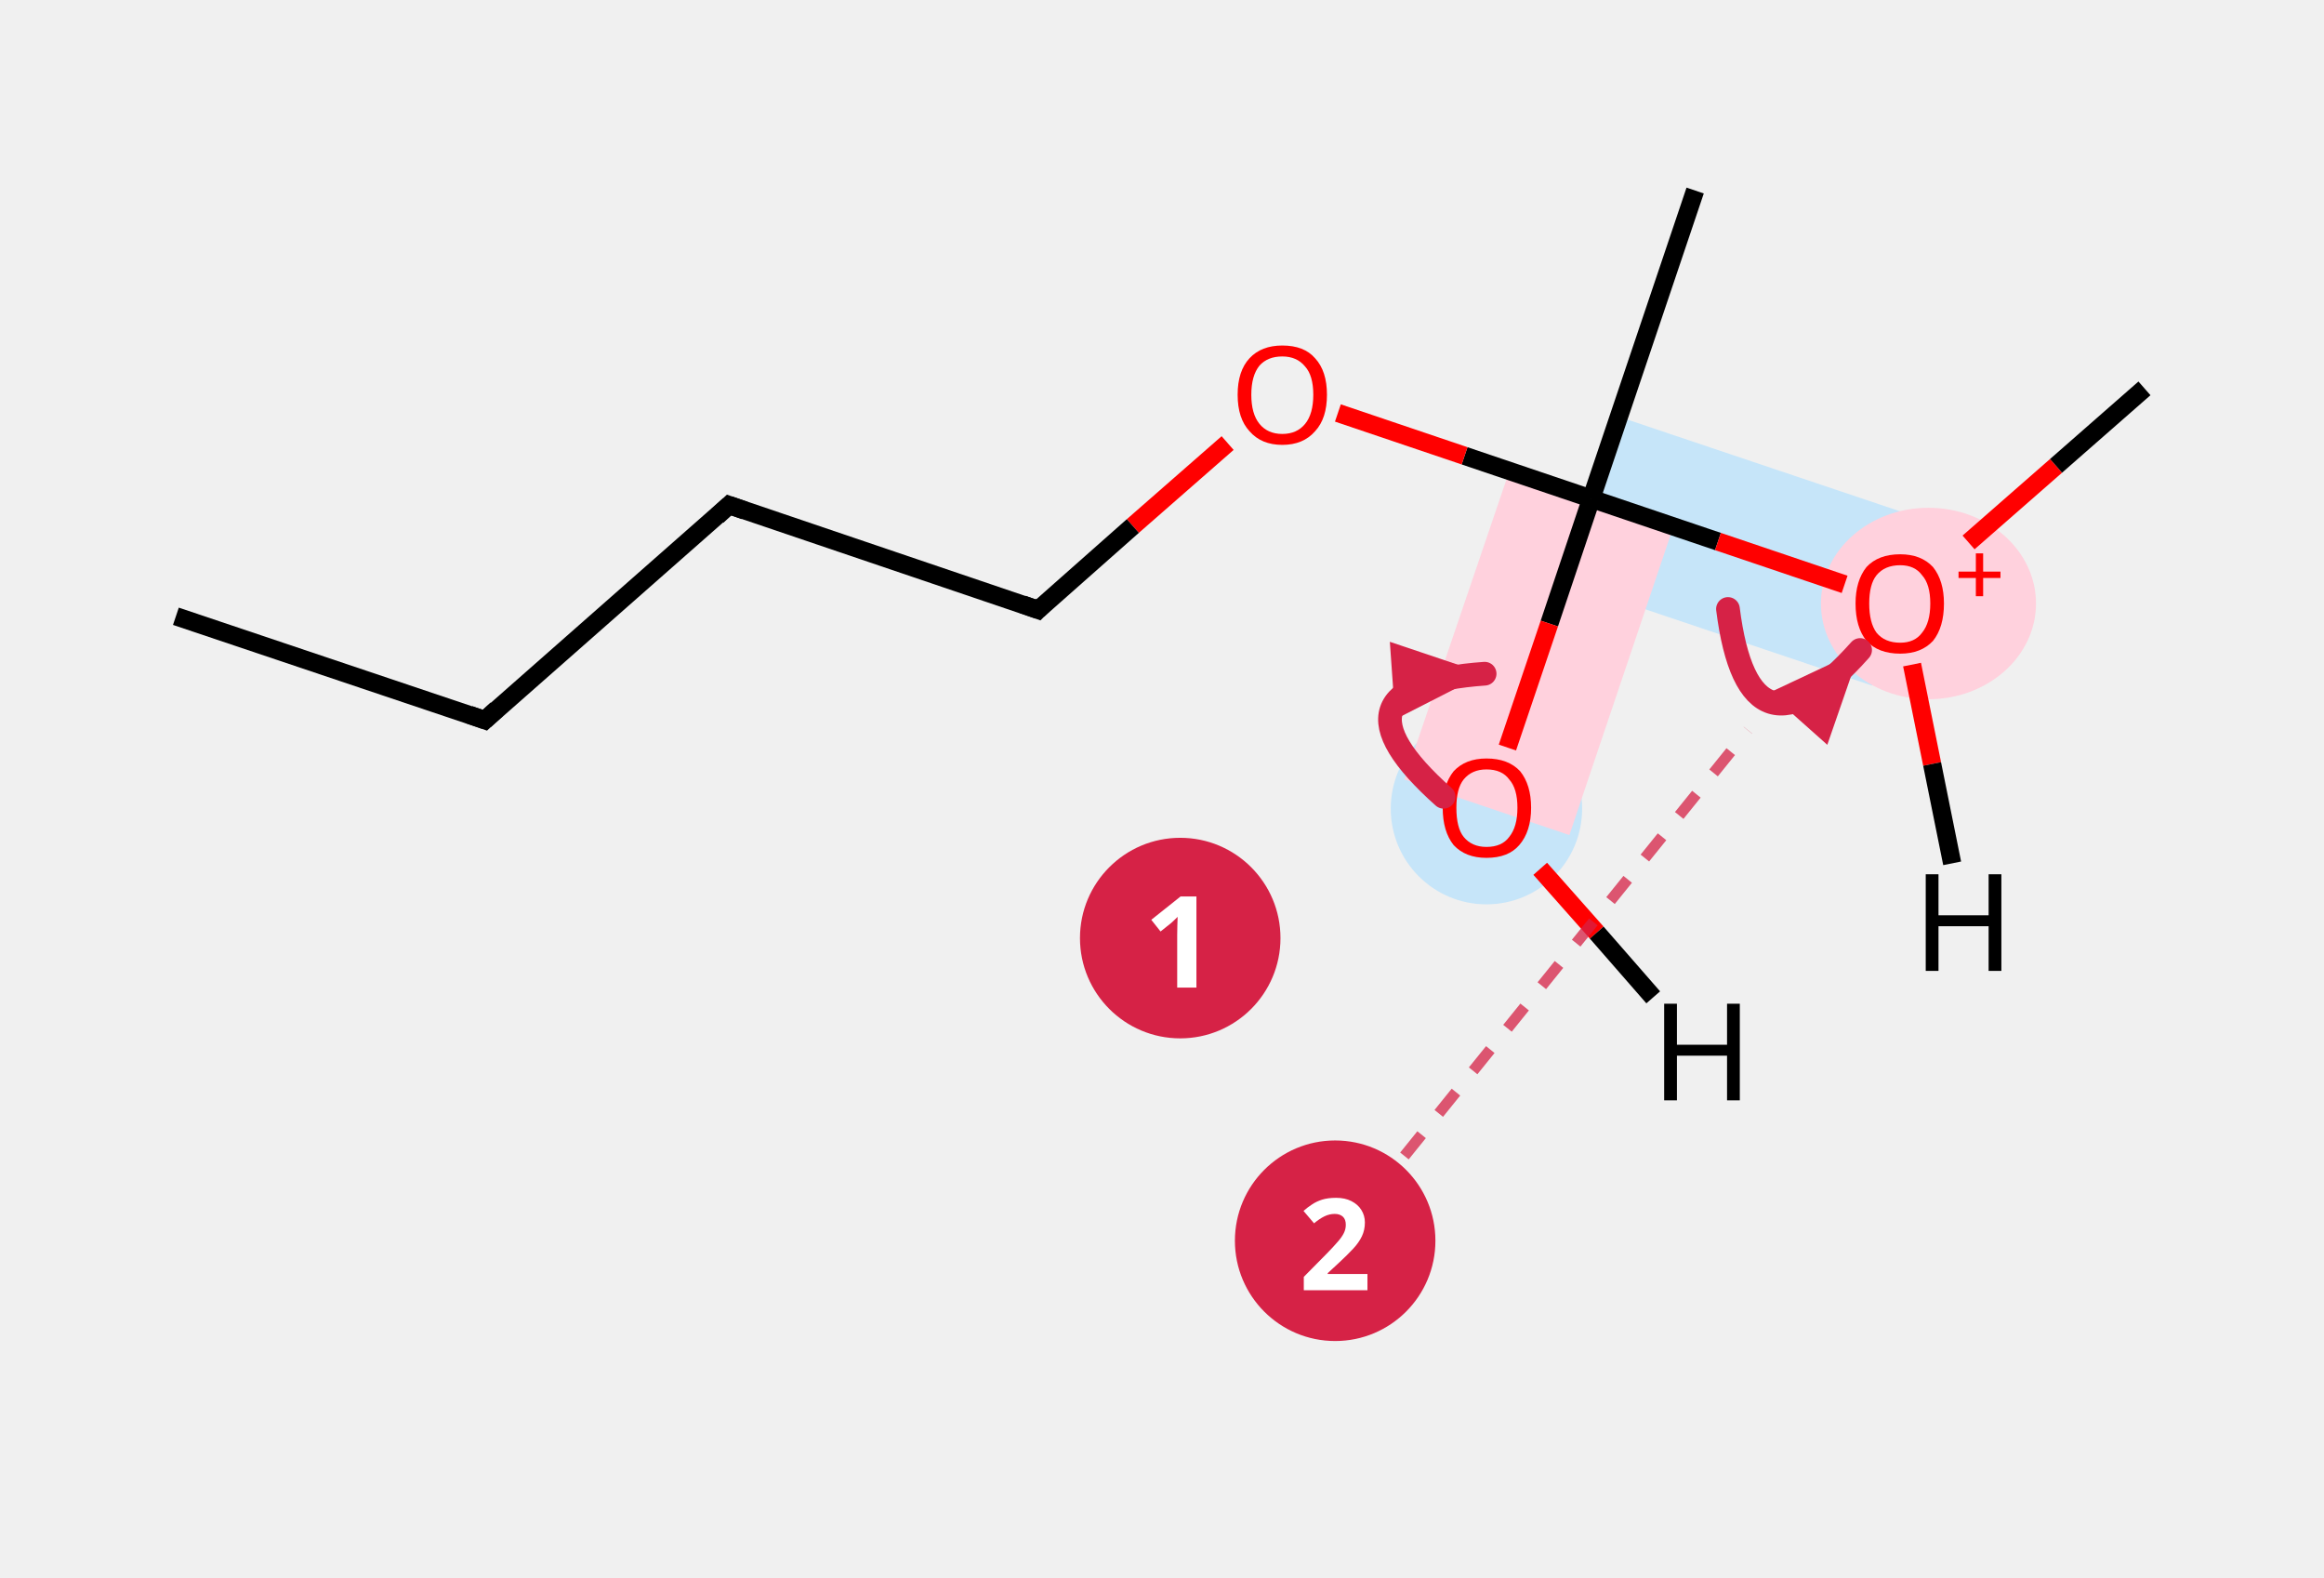
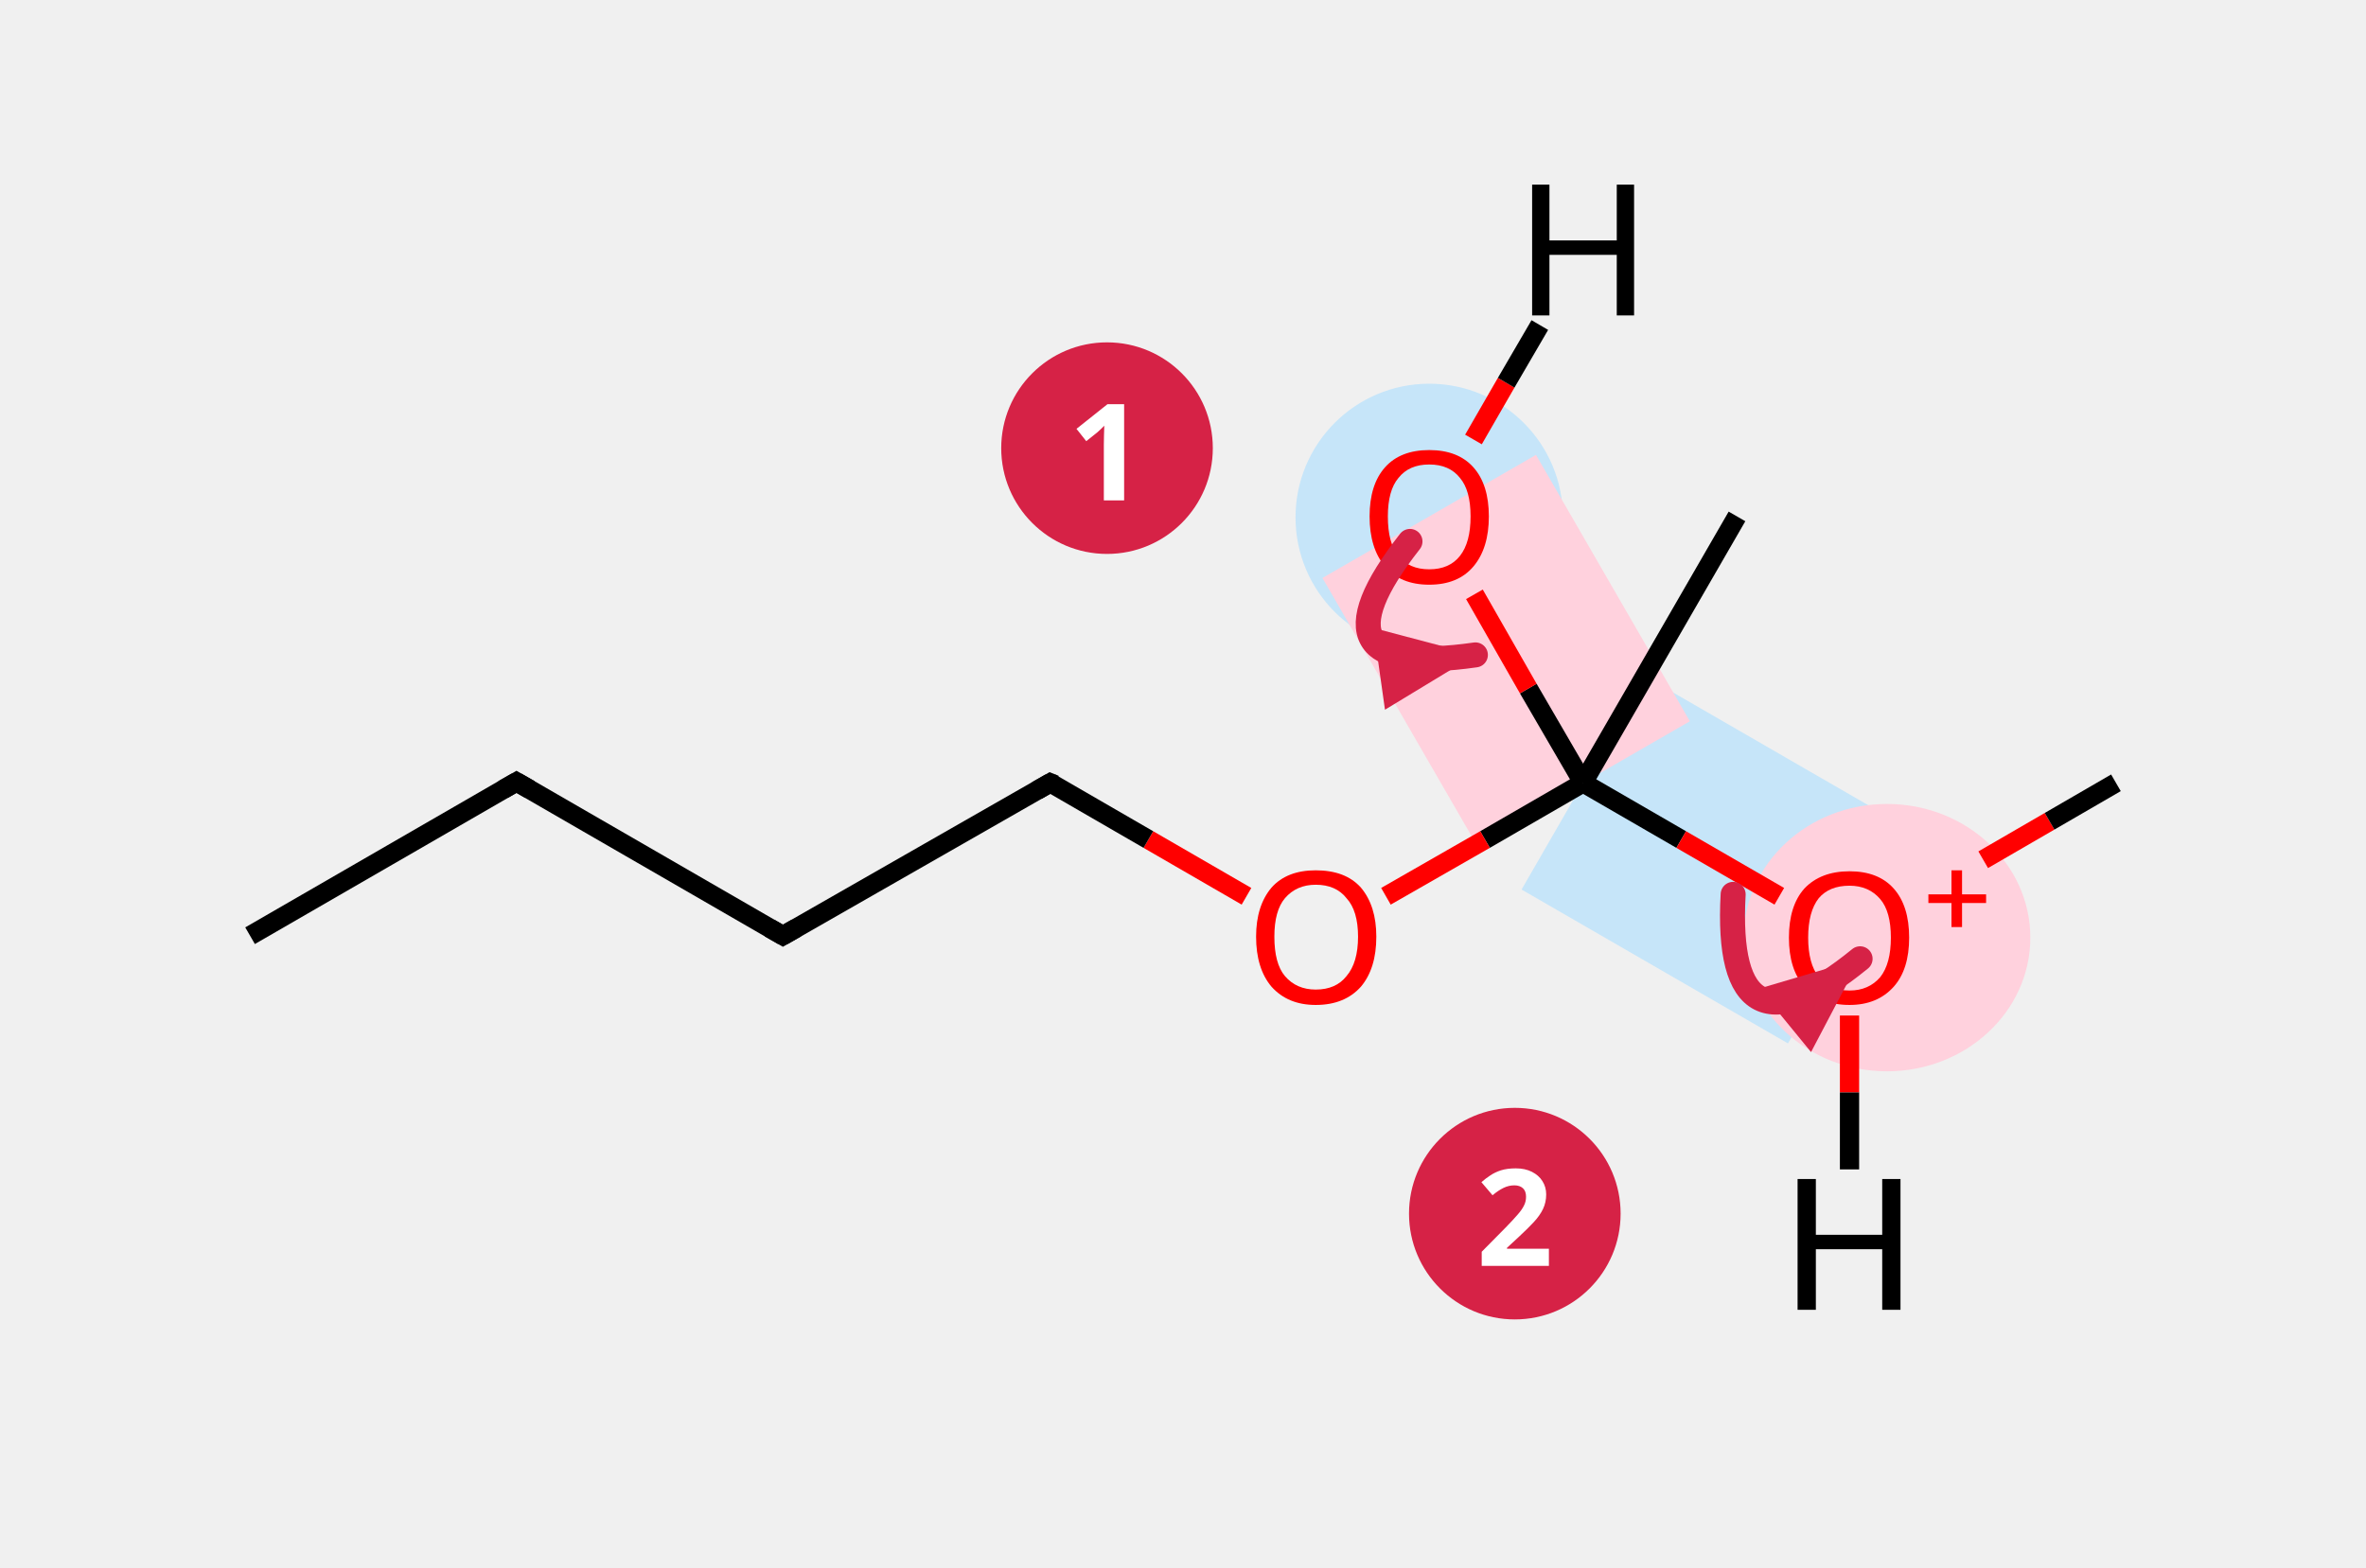
- <svg xmlns="http://www.w3.org/2000/svg" version="1.1" width="255px" height="173px" viewBox="4 4 255 173">
-   <g transform="translate(11.3, -35.2)">
-     <path class="bond-3 atom-1 atom-4" d="M 170.3,84.9 L 204.2,96.3 L 198.1,114.4 L 164.2,103.0 Z" style="fill:#C6E5F9;fill-rule:evenodd;fill-opacity:1;stroke:#C6E5F9;stroke-width:0.0px;stroke-linecap:butt;stroke-linejoin:miter;stroke-miterlimit:10;stroke-opacity:1;" />
-     <ellipse cx="155.8" cy="127.9" rx="10.0" ry="10.0" class="atom-2" style="fill:#C6E5F9;fill-rule:evenodd;stroke:#C6E5F9;stroke-width:1.0px;stroke-linecap:butt;stroke-linejoin:miter;stroke-opacity:1" />
-     <path class="bond-1 atom-1 atom-2" d="M 158.3,90.9 L 176.3,97.0 L 164.9,130.8 L 146.8,124.7 Z" style="fill:#FFD1DD;fill-rule:evenodd;fill-opacity:1;stroke:#FFD1DD;stroke-width:0.0px;stroke-linecap:butt;stroke-linejoin:miter;stroke-miterlimit:10;stroke-opacity:1;" />
-     <ellipse cx="204.3" cy="105.4" rx="11.3" ry="10.0" class="atom-4" style="fill:#FFD1DD;fill-rule:evenodd;stroke:#FFD1DD;stroke-width:1.0px;stroke-linecap:butt;stroke-linejoin:miter;stroke-opacity:1" />
-     <path class="bond-0 atom-0 atom-1" d="M 178.7,60.1 L 167.3,93.9" style="fill:none;fill-rule:evenodd;stroke:#000000;stroke-width:2.0px;stroke-linecap:butt;stroke-linejoin:miter;stroke-opacity:1" />
-     <path class="bond-1 atom-1 atom-2" d="M 167.3,93.9 L 162.7,107.6" style="fill:none;fill-rule:evenodd;stroke:#000000;stroke-width:2.0px;stroke-linecap:butt;stroke-linejoin:miter;stroke-opacity:1" />
-     <path class="bond-1 atom-1 atom-2" d="M 162.7,107.6 L 158.1,121.2" style="fill:none;fill-rule:evenodd;stroke:#FF0000;stroke-width:2.0px;stroke-linecap:butt;stroke-linejoin:miter;stroke-opacity:1" />
-     <path class="bond-2 atom-2 atom-3" d="M 161.7,134.5 L 167.9,141.5" style="fill:none;fill-rule:evenodd;stroke:#FF0000;stroke-width:2.0px;stroke-linecap:butt;stroke-linejoin:miter;stroke-opacity:1" />
-     <path class="bond-2 atom-2 atom-3" d="M 167.9,141.5 L 174.1,148.6" style="fill:none;fill-rule:evenodd;stroke:#000000;stroke-width:2.0px;stroke-linecap:butt;stroke-linejoin:miter;stroke-opacity:1" />
-     <path class="bond-3 atom-1 atom-4" d="M 167.3,93.9 L 181.2,98.6" style="fill:none;fill-rule:evenodd;stroke:#000000;stroke-width:2.0px;stroke-linecap:butt;stroke-linejoin:miter;stroke-opacity:1" />
-     <path class="bond-3 atom-1 atom-4" d="M 181.2,98.6 L 195.1,103.3" style="fill:none;fill-rule:evenodd;stroke:#FF0000;stroke-width:2.0px;stroke-linecap:butt;stroke-linejoin:miter;stroke-opacity:1" />
-     <path class="bond-4 atom-4 atom-5" d="M 202.5,112.1 L 204.7,123.0" style="fill:none;fill-rule:evenodd;stroke:#FF0000;stroke-width:2.0px;stroke-linecap:butt;stroke-linejoin:miter;stroke-opacity:1" />
-     <path class="bond-4 atom-4 atom-5" d="M 204.7,123.0 L 206.9,133.9" style="fill:none;fill-rule:evenodd;stroke:#000000;stroke-width:2.0px;stroke-linecap:butt;stroke-linejoin:miter;stroke-opacity:1" />
-     <path class="bond-5 atom-4 atom-6" d="M 208.7,98.7 L 218.3,90.3" style="fill:none;fill-rule:evenodd;stroke:#FF0000;stroke-width:2.0px;stroke-linecap:butt;stroke-linejoin:miter;stroke-opacity:1" />
-     <path class="bond-5 atom-4 atom-6" d="M 218.3,90.3 L 228.0,81.8" style="fill:none;fill-rule:evenodd;stroke:#000000;stroke-width:2.0px;stroke-linecap:butt;stroke-linejoin:miter;stroke-opacity:1" />
-     <path class="bond-6 atom-1 atom-7" d="M 167.3,93.9 L 153.4,89.2" style="fill:none;fill-rule:evenodd;stroke:#000000;stroke-width:2.0px;stroke-linecap:butt;stroke-linejoin:miter;stroke-opacity:1" />
-     <path class="bond-6 atom-1 atom-7" d="M 153.4,89.2 L 139.5,84.5" style="fill:none;fill-rule:evenodd;stroke:#FF0000;stroke-width:2.0px;stroke-linecap:butt;stroke-linejoin:miter;stroke-opacity:1" />
-     <path class="bond-7 atom-7 atom-8" d="M 127.4,87.8 L 117.0,96.9" style="fill:none;fill-rule:evenodd;stroke:#FF0000;stroke-width:2.0px;stroke-linecap:butt;stroke-linejoin:miter;stroke-opacity:1" />
-     <path class="bond-7 atom-7 atom-8" d="M 117.0,96.9 L 106.6,106.1" style="fill:none;fill-rule:evenodd;stroke:#000000;stroke-width:2.0px;stroke-linecap:butt;stroke-linejoin:miter;stroke-opacity:1" />
-     <path class="bond-8 atom-8 atom-9" d="M 106.6,106.1 L 72.7,94.6" style="fill:none;fill-rule:evenodd;stroke:#000000;stroke-width:2.0px;stroke-linecap:butt;stroke-linejoin:miter;stroke-opacity:1" />
-     <path class="bond-9 atom-9 atom-10" d="M 72.7,94.6 L 45.9,118.2" style="fill:none;fill-rule:evenodd;stroke:#000000;stroke-width:2.0px;stroke-linecap:butt;stroke-linejoin:miter;stroke-opacity:1" />
-     <path class="bond-10 atom-10 atom-11" d="M 45.9,118.2 L 12.0,106.8" style="fill:none;fill-rule:evenodd;stroke:#000000;stroke-width:2.0px;stroke-linecap:butt;stroke-linejoin:miter;stroke-opacity:1" />
-     <path d="M 107.1,105.6 L 106.6,106.1 L 104.9,105.5" style="fill:none;stroke:#000000;stroke-width:2.0px;stroke-linecap:butt;stroke-linejoin:miter;stroke-miterlimit:10;stroke-opacity:1;" />
-     <path d="M 74.4,95.2 L 72.7,94.6 L 71.4,95.8" style="fill:none;stroke:#000000;stroke-width:2.0px;stroke-linecap:butt;stroke-linejoin:miter;stroke-miterlimit:10;stroke-opacity:1;" />
-     <path d="M 47.2,117.0 L 45.9,118.2 L 44.2,117.6" style="fill:none;stroke:#000000;stroke-width:2.0px;stroke-linecap:butt;stroke-linejoin:miter;stroke-miterlimit:10;stroke-opacity:1;" />
-     <path class="atom-2" d="M 151.0 127.8 Q 151.0 125.3, 152.2 123.8 Q 153.5 122.4, 155.8 122.4 Q 158.2 122.4, 159.5 123.8 Q 160.7 125.3, 160.7 127.8 Q 160.7 130.4, 159.4 131.9 Q 158.2 133.3, 155.8 133.3 Q 153.5 133.3, 152.2 131.9 Q 151.0 130.4, 151.0 127.8 M 155.8 132.1 Q 157.5 132.1, 158.3 131.0 Q 159.2 129.9, 159.2 127.8 Q 159.2 125.7, 158.3 124.7 Q 157.5 123.6, 155.8 123.6 Q 154.2 123.6, 153.3 124.7 Q 152.5 125.7, 152.5 127.8 Q 152.5 130.0, 153.3 131.0 Q 154.2 132.1, 155.8 132.1 " fill="#FF0000" />
-     <path class="atom-3" d="M 175.3 149.3 L 176.7 149.3 L 176.7 153.8 L 182.2 153.8 L 182.2 149.3 L 183.6 149.3 L 183.6 159.9 L 182.2 159.9 L 182.2 155.0 L 176.7 155.0 L 176.7 159.9 L 175.3 159.9 L 175.3 149.3 " fill="#000000" />
-     <path class="atom-4" d="M 196.3 105.4 Q 196.3 102.9, 197.5 101.4 Q 198.8 100.0, 201.2 100.0 Q 203.5 100.0, 204.8 101.4 Q 206.0 102.9, 206.0 105.4 Q 206.0 108.0, 204.8 109.5 Q 203.5 110.9, 201.2 110.9 Q 198.8 110.9, 197.5 109.5 Q 196.3 108.0, 196.3 105.4 M 201.2 109.7 Q 202.8 109.7, 203.6 108.6 Q 204.5 107.5, 204.5 105.4 Q 204.5 103.3, 203.6 102.3 Q 202.8 101.2, 201.2 101.2 Q 199.5 101.2, 198.6 102.3 Q 197.8 103.3, 197.8 105.4 Q 197.8 107.5, 198.6 108.6 Q 199.5 109.7, 201.2 109.7 " fill="#FF0000" />
-     <path class="atom-4" d="M 207.6 101.9 L 209.5 101.9 L 209.5 99.9 L 210.3 99.9 L 210.3 101.9 L 212.2 101.9 L 212.2 102.6 L 210.3 102.6 L 210.3 104.6 L 209.5 104.6 L 209.5 102.6 L 207.6 102.6 L 207.6 101.9 " fill="#FF0000" />
-     <path class="atom-5" d="M 204.0 135.1 L 205.4 135.1 L 205.4 139.6 L 210.9 139.6 L 210.9 135.1 L 212.3 135.1 L 212.3 145.7 L 210.9 145.7 L 210.9 140.8 L 205.4 140.8 L 205.4 145.7 L 204.0 145.7 L 204.0 135.1 " fill="#000000" />
-     <path class="atom-7" d="M 128.5 82.5 Q 128.5 79.9, 129.8 78.5 Q 131.1 77.1, 133.4 77.1 Q 135.8 77.1, 137.0 78.5 Q 138.3 79.9, 138.3 82.5 Q 138.3 85.1, 137.0 86.5 Q 135.7 88.0, 133.4 88.0 Q 131.1 88.0, 129.8 86.5 Q 128.5 85.1, 128.5 82.5 M 133.4 86.8 Q 135.0 86.8, 135.9 85.7 Q 136.8 84.6, 136.8 82.5 Q 136.8 80.4, 135.9 79.4 Q 135.0 78.3, 133.4 78.3 Q 131.8 78.3, 130.9 79.3 Q 130.0 80.4, 130.0 82.5 Q 130.0 84.6, 130.9 85.7 Q 131.8 86.8, 133.4 86.8 " fill="#FF0000" />
+ <svg xmlns="http://www.w3.org/2000/svg" version="1.1" width="246px" height="163px" viewBox="4 4 246 163">
+   <g transform="translate(7.0, -28.3)">
+     <path class="bond-3 atom-1 atom-4" d="M 168.0,102.6 L 195.7,118.6 L 182.9,140.8 L 155.2,124.8 Z" style="fill:#C6E5F9;fill-rule:evenodd;fill-opacity:1;stroke:#C6E5F9;stroke-width:0.0px;stroke-linecap:butt;stroke-linejoin:miter;stroke-miterlimit:10;stroke-opacity:1;" />
+     <ellipse cx="145.6" cy="86.1" rx="13.4" ry="13.4" class="atom-2" style="fill:#C6E5F9;fill-rule:evenodd;stroke:#C6E5F9;stroke-width:1.0px;stroke-linecap:butt;stroke-linejoin:miter;stroke-opacity:1" />
+     <path class="bond-1 atom-1 atom-2" d="M 156.7,79.6 L 172.7,107.3 L 150.5,120.1 L 134.5,92.4 Z" style="fill:#FFD1DD;fill-rule:evenodd;fill-opacity:1;stroke:#FFD1DD;stroke-width:0.0px;stroke-linecap:butt;stroke-linejoin:miter;stroke-miterlimit:10;stroke-opacity:1;" />
+     <ellipse cx="193.2" cy="129.8" rx="14.4" ry="13.4" class="atom-4" style="fill:#FFD1DD;fill-rule:evenodd;stroke:#FFD1DD;stroke-width:1.0px;stroke-linecap:butt;stroke-linejoin:miter;stroke-opacity:1" />
+     <path class="bond-0 atom-0 atom-1" d="M 177.6,86.0 L 161.6,113.7" style="fill:none;fill-rule:evenodd;stroke:#000000;stroke-width:2.0px;stroke-linecap:butt;stroke-linejoin:miter;stroke-opacity:1" />
+     <path class="bond-1 atom-1 atom-2" d="M 161.6,113.7 L 155.9,103.9" style="fill:none;fill-rule:evenodd;stroke:#000000;stroke-width:2.0px;stroke-linecap:butt;stroke-linejoin:miter;stroke-opacity:1" />
+     <path class="bond-1 atom-1 atom-2" d="M 155.9,103.9 L 150.3,94.1" style="fill:none;fill-rule:evenodd;stroke:#FF0000;stroke-width:2.0px;stroke-linecap:butt;stroke-linejoin:miter;stroke-opacity:1" />
+     <path class="bond-2 atom-2 atom-3" d="M 150.2,78.0 L 153.6,72.1" style="fill:none;fill-rule:evenodd;stroke:#FF0000;stroke-width:2.0px;stroke-linecap:butt;stroke-linejoin:miter;stroke-opacity:1" />
+     <path class="bond-2 atom-2 atom-3" d="M 153.6,72.1 L 157.1,66.1" style="fill:none;fill-rule:evenodd;stroke:#000000;stroke-width:2.0px;stroke-linecap:butt;stroke-linejoin:miter;stroke-opacity:1" />
+     <path class="bond-3 atom-1 atom-4" d="M 161.6,113.7 L 171.8,119.6" style="fill:none;fill-rule:evenodd;stroke:#000000;stroke-width:2.0px;stroke-linecap:butt;stroke-linejoin:miter;stroke-opacity:1" />
+     <path class="bond-3 atom-1 atom-4" d="M 171.8,119.6 L 182.0,125.5" style="fill:none;fill-rule:evenodd;stroke:#FF0000;stroke-width:2.0px;stroke-linecap:butt;stroke-linejoin:miter;stroke-opacity:1" />
+     <path class="bond-4 atom-4 atom-5" d="M 189.3,137.9 L 189.3,145.9" style="fill:none;fill-rule:evenodd;stroke:#FF0000;stroke-width:2.0px;stroke-linecap:butt;stroke-linejoin:miter;stroke-opacity:1" />
+     <path class="bond-4 atom-4 atom-5" d="M 189.3,145.9 L 189.3,153.9" style="fill:none;fill-rule:evenodd;stroke:#000000;stroke-width:2.0px;stroke-linecap:butt;stroke-linejoin:miter;stroke-opacity:1" />
+     <path class="bond-5 atom-4 atom-6" d="M 203.2,121.7 L 210.1,117.7" style="fill:none;fill-rule:evenodd;stroke:#FF0000;stroke-width:2.0px;stroke-linecap:butt;stroke-linejoin:miter;stroke-opacity:1" />
+     <path class="bond-5 atom-4 atom-6" d="M 210.1,117.7 L 217.0,113.7" style="fill:none;fill-rule:evenodd;stroke:#000000;stroke-width:2.0px;stroke-linecap:butt;stroke-linejoin:miter;stroke-opacity:1" />
+     <path class="bond-6 atom-1 atom-7" d="M 161.6,113.7 L 151.4,119.6" style="fill:none;fill-rule:evenodd;stroke:#000000;stroke-width:2.0px;stroke-linecap:butt;stroke-linejoin:miter;stroke-opacity:1" />
+     <path class="bond-6 atom-1 atom-7" d="M 151.4,119.6 L 141.1,125.5" style="fill:none;fill-rule:evenodd;stroke:#FF0000;stroke-width:2.0px;stroke-linecap:butt;stroke-linejoin:miter;stroke-opacity:1" />
+     <path class="bond-7 atom-7 atom-8" d="M 126.6,125.5 L 116.4,119.6" style="fill:none;fill-rule:evenodd;stroke:#FF0000;stroke-width:2.0px;stroke-linecap:butt;stroke-linejoin:miter;stroke-opacity:1" />
+     <path class="bond-7 atom-7 atom-8" d="M 116.4,119.6 L 106.2,113.7" style="fill:none;fill-rule:evenodd;stroke:#000000;stroke-width:2.0px;stroke-linecap:butt;stroke-linejoin:miter;stroke-opacity:1" />
+     <path class="bond-8 atom-8 atom-9" d="M 106.2,113.7 L 78.4,129.6" style="fill:none;fill-rule:evenodd;stroke:#000000;stroke-width:2.0px;stroke-linecap:butt;stroke-linejoin:miter;stroke-opacity:1" />
+     <path class="bond-9 atom-9 atom-10" d="M 78.4,129.6 L 50.7,113.6" style="fill:none;fill-rule:evenodd;stroke:#000000;stroke-width:2.0px;stroke-linecap:butt;stroke-linejoin:miter;stroke-opacity:1" />
+     <path class="bond-10 atom-10 atom-11" d="M 50.7,113.6 L 23.0,129.6" style="fill:none;fill-rule:evenodd;stroke:#000000;stroke-width:2.0px;stroke-linecap:butt;stroke-linejoin:miter;stroke-opacity:1" />
+     <path d="M 106.7,113.9 L 106.2,113.7 L 104.8,114.5" style="fill:none;stroke:#000000;stroke-width:2.0px;stroke-linecap:butt;stroke-linejoin:miter;stroke-miterlimit:10;stroke-opacity:1;" />
+     <path d="M 79.8,128.8 L 78.4,129.6 L 77.0,128.8" style="fill:none;stroke:#000000;stroke-width:2.0px;stroke-linecap:butt;stroke-linejoin:miter;stroke-miterlimit:10;stroke-opacity:1;" />
+     <path d="M 52.1,114.4 L 50.7,113.6 L 49.3,114.4" style="fill:none;stroke:#000000;stroke-width:2.0px;stroke-linecap:butt;stroke-linejoin:miter;stroke-miterlimit:10;stroke-opacity:1;" />
+     <path class="atom-2" d="M 139.4 86.0 Q 139.4 82.7, 141.0 80.9 Q 142.6 79.1, 145.6 79.1 Q 148.6 79.1, 150.2 80.9 Q 151.8 82.7, 151.8 86.0 Q 151.8 89.3, 150.2 91.2 Q 148.6 93.1, 145.6 93.1 Q 142.6 93.1, 141.0 91.2 Q 139.4 89.3, 139.4 86.0 M 145.6 91.5 Q 147.7 91.5, 148.8 90.1 Q 149.9 88.7, 149.9 86.0 Q 149.9 83.3, 148.8 82.0 Q 147.7 80.6, 145.6 80.6 Q 143.5 80.6, 142.4 82.0 Q 141.3 83.3, 141.3 86.0 Q 141.3 88.8, 142.4 90.1 Q 143.5 91.5, 145.6 91.5 " fill="#FF0000" />
+     <path class="atom-3" d="M 156.3 51.5 L 158.1 51.5 L 158.1 57.3 L 165.1 57.3 L 165.1 51.5 L 166.9 51.5 L 166.9 65.1 L 165.1 65.1 L 165.1 58.8 L 158.1 58.8 L 158.1 65.1 L 156.3 65.1 L 156.3 51.5 " fill="#000000" />
+     <path class="atom-4" d="M 183.0 129.8 Q 183.0 126.5, 184.6 124.7 Q 186.3 122.9, 189.3 122.9 Q 192.3 122.9, 193.9 124.7 Q 195.5 126.5, 195.5 129.8 Q 195.5 133.1, 193.9 134.9 Q 192.2 136.8, 189.3 136.8 Q 186.3 136.8, 184.6 134.9 Q 183.0 133.1, 183.0 129.8 M 189.3 135.3 Q 191.3 135.3, 192.5 133.9 Q 193.6 132.5, 193.6 129.8 Q 193.6 127.1, 192.5 125.8 Q 191.3 124.4, 189.3 124.4 Q 187.2 124.4, 186.1 125.7 Q 185.0 127.1, 185.0 129.8 Q 185.0 132.5, 186.1 133.9 Q 187.2 135.3, 189.3 135.3 " fill="#FF0000" />
+     <path class="atom-4" d="M 197.5 125.3 L 199.9 125.3 L 199.9 122.8 L 201.0 122.8 L 201.0 125.3 L 203.5 125.3 L 203.5 126.2 L 201.0 126.2 L 201.0 128.7 L 199.9 128.7 L 199.9 126.2 L 197.5 126.2 L 197.5 125.3 " fill="#FF0000" />
+     <path class="atom-5" d="M 183.9 154.9 L 185.8 154.9 L 185.8 160.7 L 192.7 160.7 L 192.7 154.9 L 194.6 154.9 L 194.6 168.5 L 192.7 168.5 L 192.7 162.2 L 185.8 162.2 L 185.8 168.5 L 183.9 168.5 L 183.9 154.9 " fill="#000000" />
+     <path class="atom-7" d="M 127.6 129.7 Q 127.6 126.5, 129.2 124.6 Q 130.8 122.8, 133.8 122.8 Q 136.9 122.8, 138.5 124.6 Q 140.1 126.5, 140.1 129.7 Q 140.1 133.0, 138.5 134.9 Q 136.8 136.8, 133.8 136.8 Q 130.9 136.8, 129.2 134.9 Q 127.6 133.0, 127.6 129.7 M 133.8 135.2 Q 135.9 135.2, 137.0 133.8 Q 138.2 132.4, 138.2 129.7 Q 138.2 127.0, 137.0 125.7 Q 135.9 124.3, 133.8 124.3 Q 131.8 124.3, 130.6 125.7 Q 129.5 127.0, 129.5 129.7 Q 129.5 132.5, 130.6 133.8 Q 131.8 135.2, 133.8 135.2 " fill="#FF0000" />
  </g>
-   <path d="M 162.4,91.4 Q 148.7,79.2 166.9,77.9" fill="none" stroke="#D62246" stroke-width="2.6" stroke-linecap="round" />
-   <polygon points="166.9,77.9 157.1,82.9 156.5,74.4" fill="#D62246" />
-   <circle cx="133.5" cy="106.9" r="11" fill="#D62246" />
-   <text x="133.5" y="106.9" text-anchor="middle" dominant-baseline="central" font-family="Karla, sans-serif" font-size="14" font-weight="700" fill="#FFFFFF">1</text>
-   <line x1="158.1" y1="130.8" x2="195.8" y2="84.1" stroke="#D62246" stroke-width="1.2" stroke-dasharray="3 3" opacity="0.75" />
-   <path d="M 193.6,70.8 Q 195.9,89.0 208.1,75.3" fill="none" stroke="#D62246" stroke-width="2.6" stroke-linecap="round" />
-   <polygon points="208.1,75.3 204.5,85.7 198.1,80.0" fill="#D62246" />
-   <circle cx="150.5" cy="140.1" r="11" fill="#D62246" />
-   <text x="150.5" y="140.1" text-anchor="middle" dominant-baseline="central" font-family="Karla, sans-serif" font-size="14" font-weight="700" fill="#FFFFFF">2</text>
+   <path d="M 150.6,60.3 Q 139.3,74.7 157.4,72.1" fill="none" stroke="#D62246" stroke-width="2.6" stroke-linecap="round" />
+   <polygon points="157.4,72.1 148.0,77.8 146.8,69.3" fill="#D62246" />
+   <circle cx="119.1" cy="50.6" r="11" fill="#D62246" />
+   <text x="119.1" y="50.6" text-anchor="middle" dominant-baseline="central" font-family="Karla, sans-serif" font-size="14" font-weight="700" fill="#FFFFFF">1</text>
+   <path d="M 184.2,97.0 Q 183.2,115.3 197.4,103.7" fill="none" stroke="#D62246" stroke-width="2.6" stroke-linecap="round" />
+   <polygon points="197.4,103.7 192.3,113.4 186.9,106.8" fill="#D62246" />
+   <circle cx="161.5" cy="130.2" r="11" fill="#D62246" />
+   <text x="161.5" y="130.2" text-anchor="middle" dominant-baseline="central" font-family="Karla, sans-serif" font-size="14" font-weight="700" fill="#FFFFFF">2</text>
</svg>
